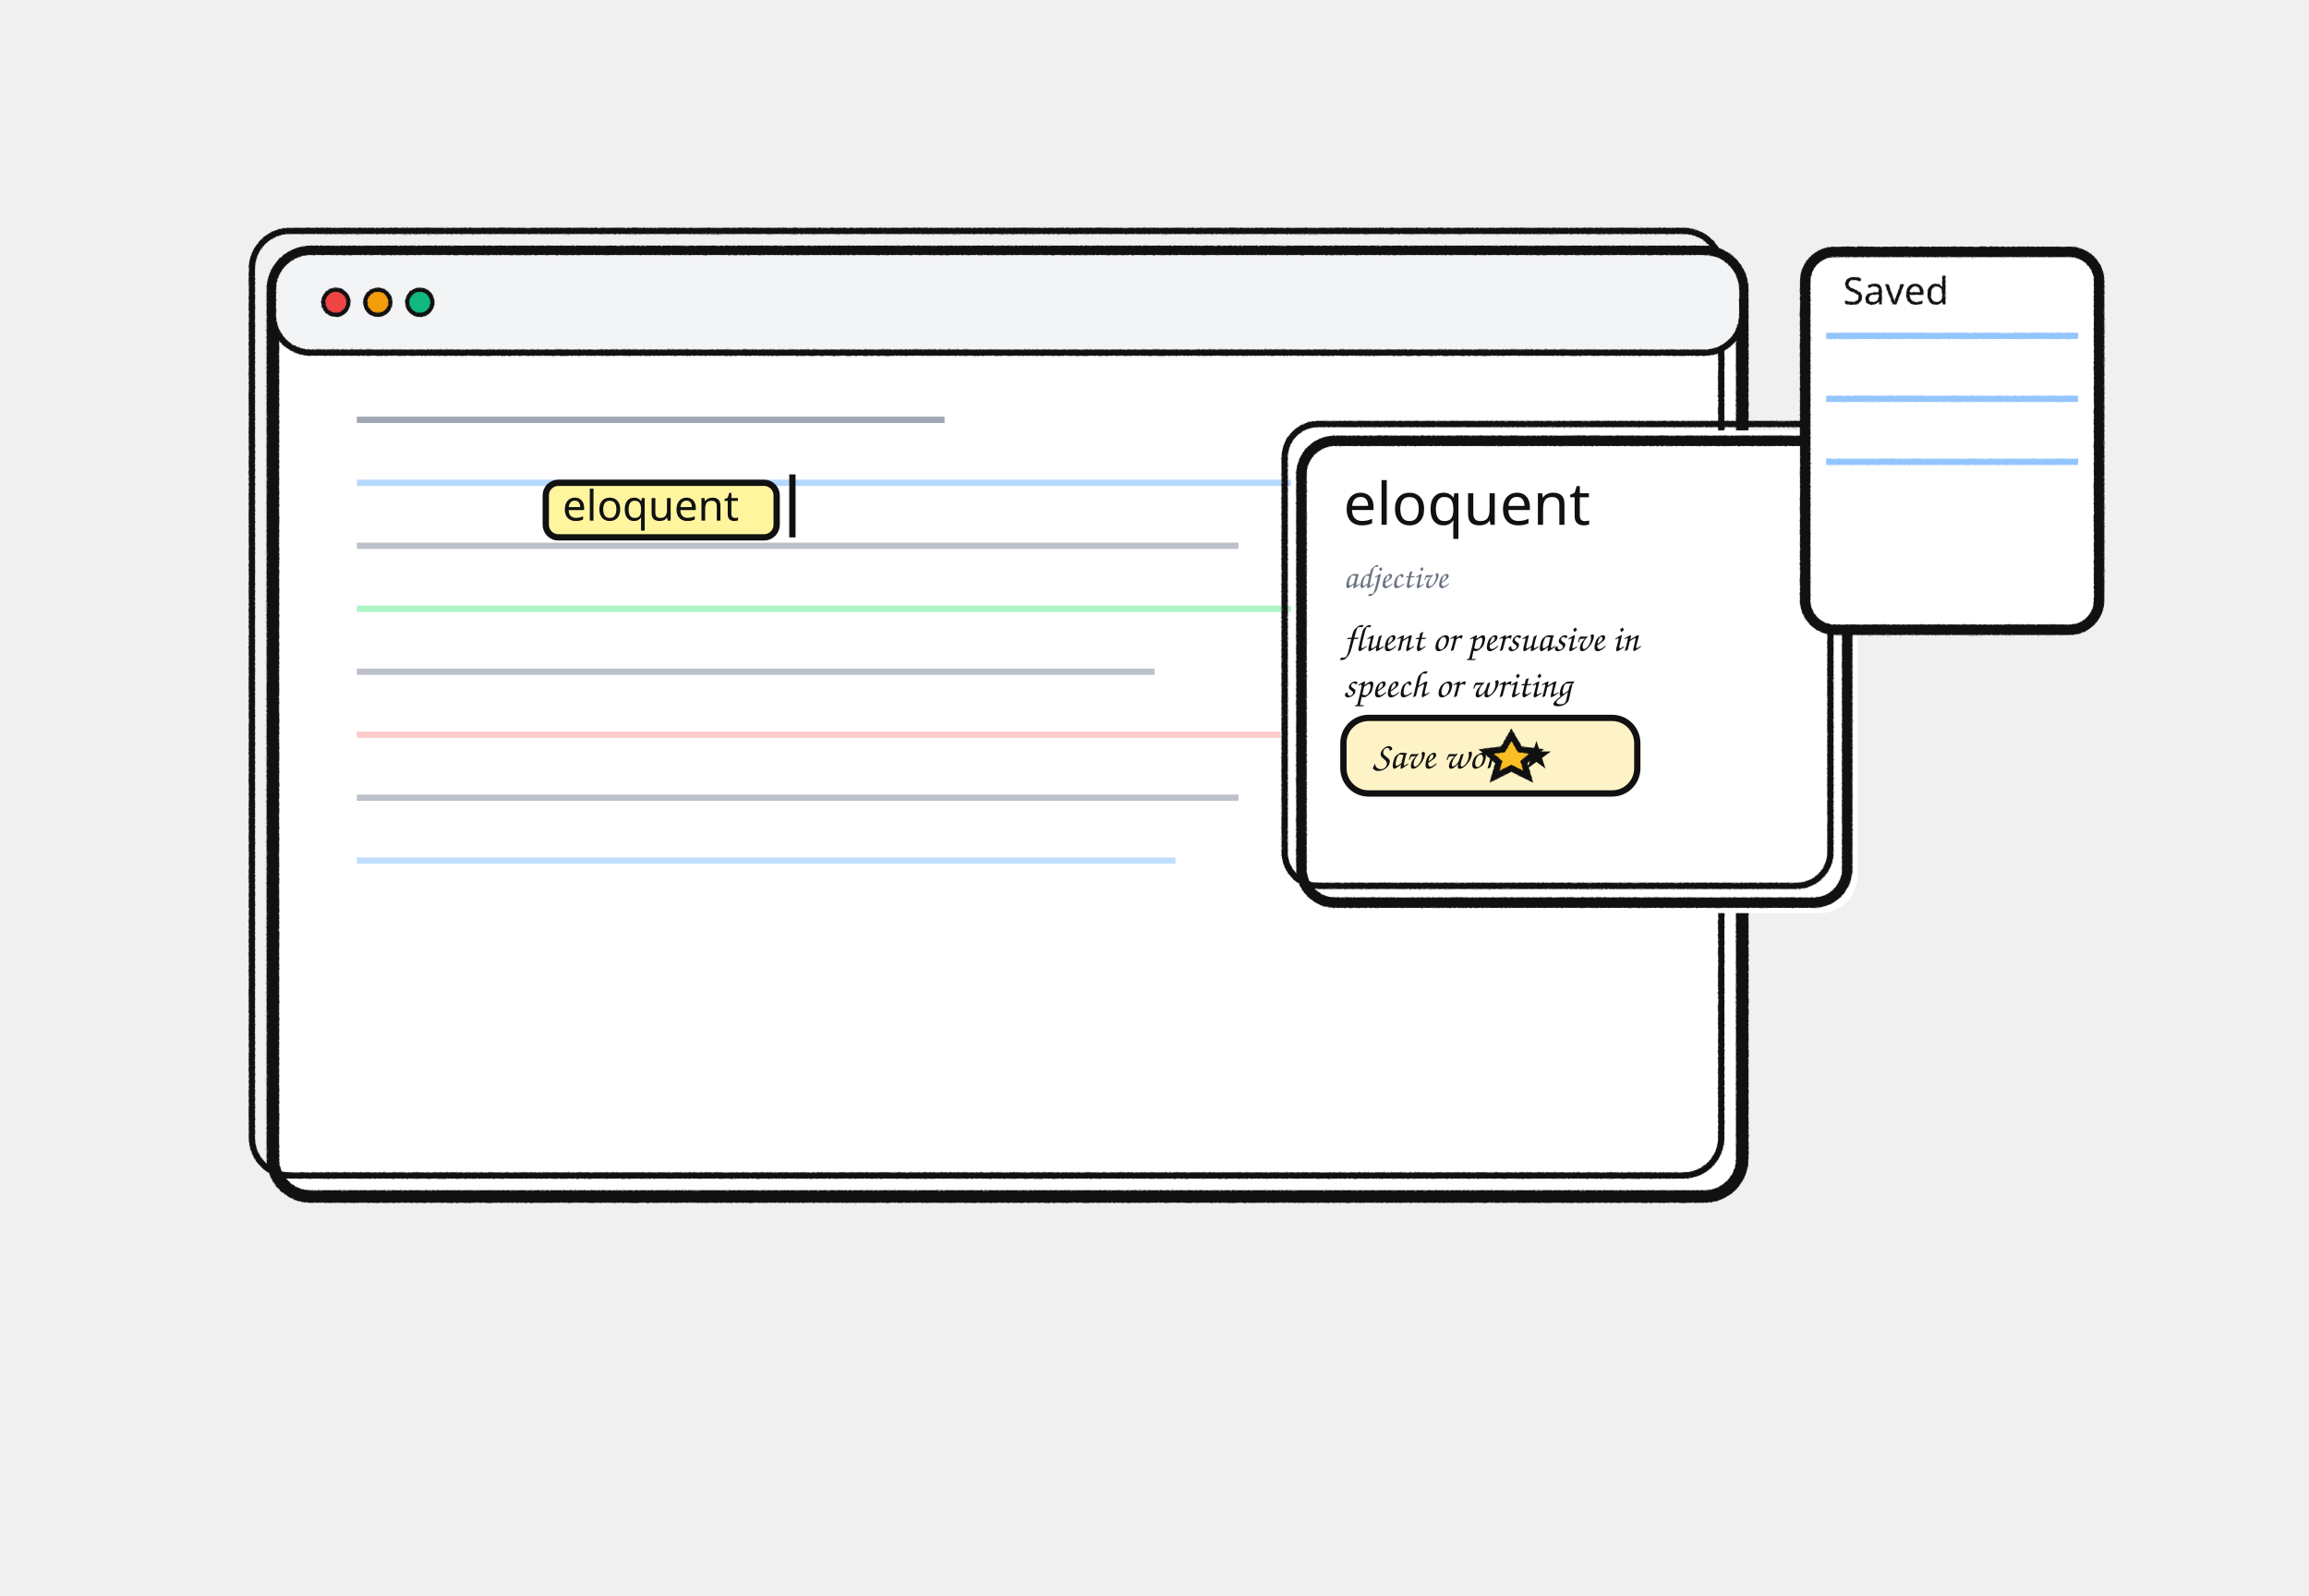
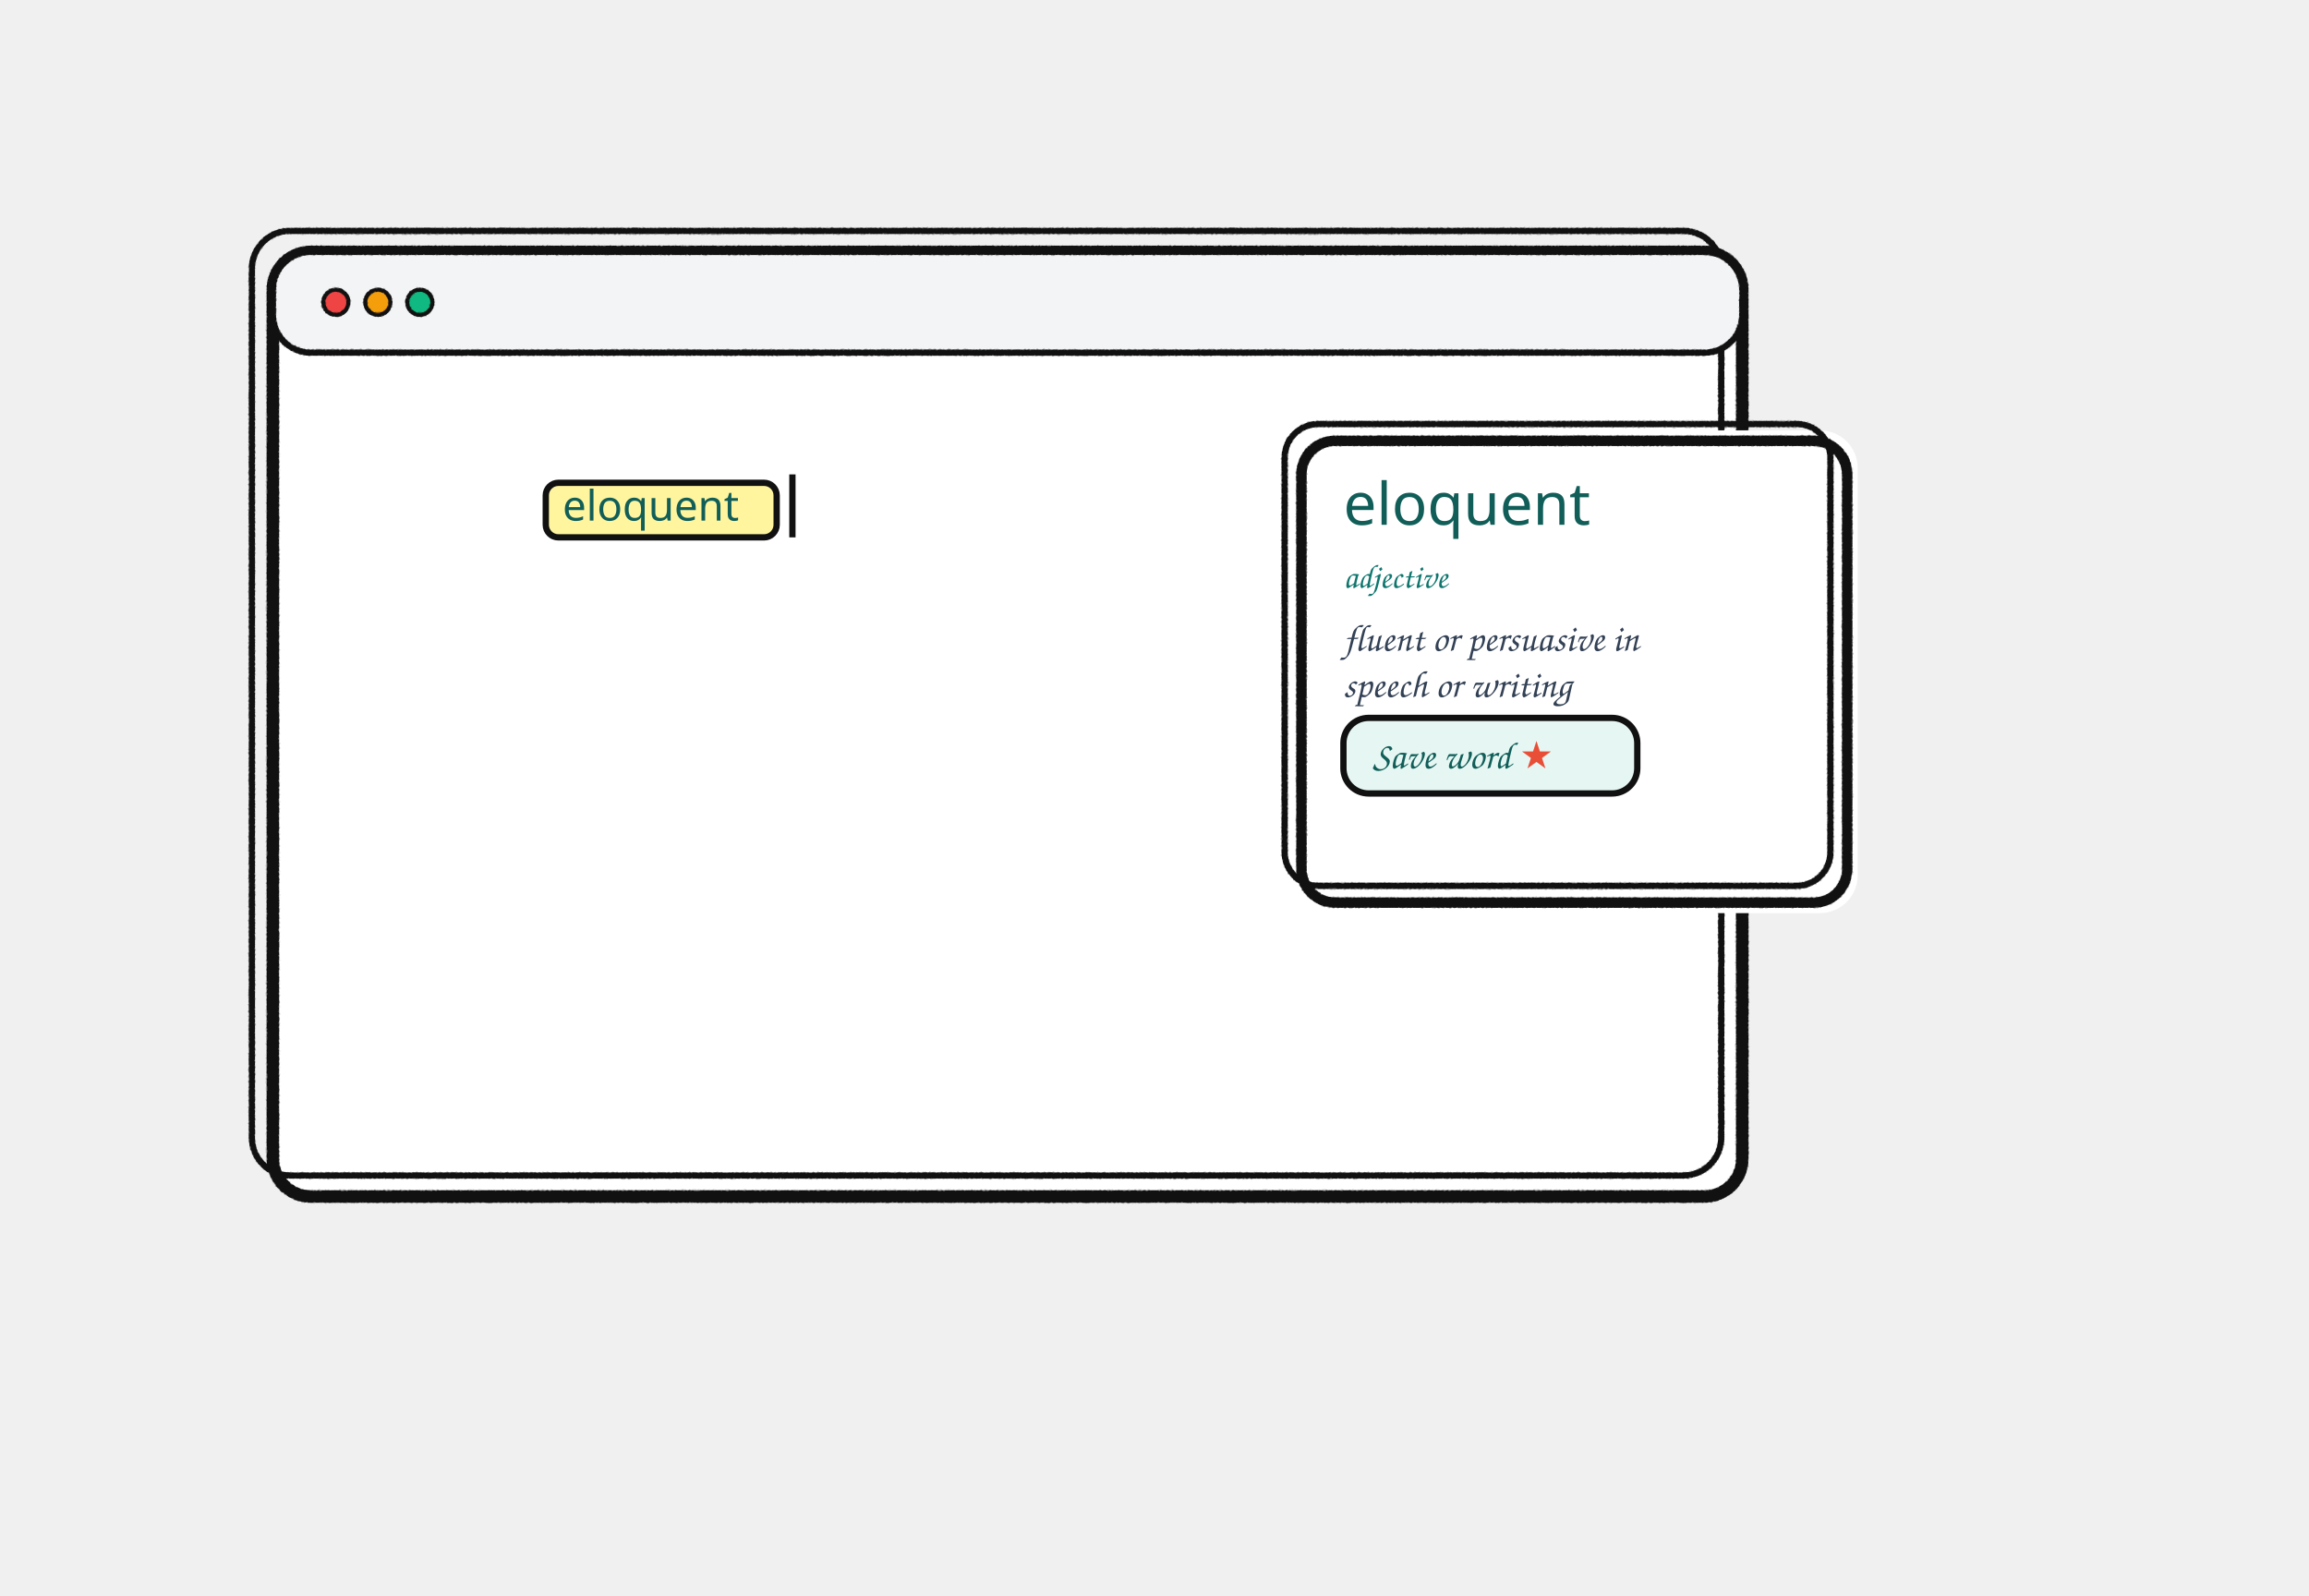
<svg xmlns="http://www.w3.org/2000/svg" width="1100" height="760" viewBox="0 0 1100 760">
  <defs>
    <filter id="rough" x="-20%" y="-20%" width="140%" height="140%">
      <feTurbulence type="fractalNoise" baseFrequency="0.9" numOctaves="1" result="noise" />
      <feDisplacementMap in="SourceGraphic" in2="noise" scale="0.6" xChannelSelector="R" yChannelSelector="G" />
    </filter>
    <style>
      @keyframes slideIn { from { transform: translateX(16px); opacity: .0 } to { transform: translateX(0); opacity: 1 } }
-       @keyframes starFly { 0%{ transform: translate(0,0) scale(0.9) } 60%{ transform: translate(160px,-80px) scale(1) } 100%{ transform: translate(320px,-140px) scale(0.85) } }
      @keyframes blink { 0%,95%,100%{ opacity:0 } 30%,60%{ opacity:1 } }
-       .card { animation: slideIn .9s ease .4s both }
-       .star { transform-origin: center; animation: starFly 2.2s ease 1.2s both }
+       @keyframes popIn { 0%{ opacity:0; transform: translateY(12px) scale(.98) } 100%{ opacity:1; transform: translateY(0) scale(1) } }
+       @keyframes draw { to { stroke-dashoffset: 0 } }
+       @keyframes fadeUp { from { opacity:0; transform: translateY(6px) } to { opacity:1; transform: translateY(0) } }
+       .browser { animation: popIn .8s ease .1s both }
+       .lines path { stroke-dasharray: 480; stroke-dashoffset: 480; animation: draw 1.2s ease .3s forwards }
+       .card { animation: slideIn .9s ease 1s both }
+       .toast { opacity: 0; animation: fadeUp .6s ease 1.8s both }
      .cursor { animation: blink 2.2s linear 1.2s both }
      .ink{ stroke:#111 }
      .muted{ stroke:#9ca3af }
      .soft-blue{ stroke:#93c5fd }
      .soft-green{ stroke:#86efac }
      .soft-red{ stroke:#fca5a5 }
    </style>
  </defs>
-   <g filter="url(#rough)">
+   <g class="browser" filter="url(#rough)">
    <rect x="130" y="120" width="700" height="450" rx="18" fill="#ffffff" stroke="#111" stroke-width="6" />
    <rect x="120" y="110" width="700" height="450" rx="18" fill="none" stroke="#111" stroke-width="3" />
    <rect x="130" y="120" width="700" height="48" rx="18" fill="#f3f4f6" stroke="#111" stroke-width="3" />
    <circle cx="160" cy="144" r="6" fill="#ef4444" stroke="#111" stroke-width="2" />
    <circle cx="180" cy="144" r="6" fill="#f59e0b" stroke="#111" stroke-width="2" />
    <circle cx="200" cy="144" r="6" fill="#10b981" stroke="#111" stroke-width="2" />
  </g>
-   <g stroke-width="3" opacity=".95">
+   <g class="lines" stroke-width="3" opacity=".95">
    <path class="muted" d="M170 200 h 280" />
    <path class="soft-blue" d="M170 230 h 450" opacity=".7" />
    <path class="muted" d="M170 260 h 420" opacity=".7" />
    <path class="soft-green" d="M170 290 h 470" opacity=".7" />
    <path class="muted" d="M170 320 h 380" opacity=".7" />
    <path class="soft-red" d="M170 350 h 440" opacity=".6" />
    <path class="muted" d="M170 380 h 420" opacity=".7" />
    <path class="soft-blue" d="M170 410 h 390" opacity=".6" />
  </g>
  <rect x="260" y="230" width="110" height="26" rx="6" fill="#fff59e" stroke="#111" stroke-width="3" />
-   <text x="268" y="248" font-family="Kalam, 'Patrick Hand', sans-serif" font-size="20" fill="#111">eloquent</text>
+   <text x="268" y="248" font-family="Kalam, 'Patrick Hand', sans-serif" font-size="20" fill="#115e59">eloquent</text>
  <rect x="615" y="205" width="270" height="230" rx="18" fill="#ffffff" />
  <g class="card">
    <g filter="url(#rough)">
      <rect x="620" y="210" width="260" height="220" rx="16" fill="none" stroke="#111" stroke-width="5" />
      <rect x="612" y="202" width="260" height="220" rx="16" fill="none" stroke="#111" stroke-width="3" />
    </g>
-     <text x="640" y="250" font-family="Kalam, 'Patrick Hand', sans-serif" font-size="28" fill="#111">eloquent</text>
-     <text x="640" y="280" font-family="'Patrick Hand', cursive" font-size="16" fill="#6b7280">adjective</text>
-     <text x="640" y="310" font-family="'Patrick Hand', cursive" font-size="18" fill="#111" font-style="italic">
+     <text x="640" y="250" font-family="Kalam, 'Patrick Hand', sans-serif" font-size="28" fill="#115e59">eloquent</text>
+     <text x="640" y="280" font-family="'Patrick Hand', cursive" font-size="16" fill="#0f766e">adjective</text>
+     <text x="640" y="310" font-family="'Patrick Hand', cursive" font-size="18" fill="#334155" font-style="italic">
      <tspan x="640" dy="0">fluent or persuasive in</tspan>
      <tspan x="640" dy="22">speech or writing</tspan>
    </text>
    <g transform="translate(640 342)">
-       <rect x="0" y="0" width="140" height="36" rx="12" fill="#fef3c7" stroke="#111" stroke-width="3" />
-       <text x="14" y="24" font-family="'Patrick Hand', cursive" font-size="18" fill="#111">Save word ★</text>
+       <rect x="0" y="0" width="140" height="36" rx="12" fill="#e6f7f3" stroke="#111" stroke-width="3" />
+       <text x="14" y="24" font-family="'Patrick Hand', cursive" font-size="18" fill="#115e59">Save word <tspan fill="#e94f37">★</tspan>
+       </text>
    </g>
  </g>
-   <g class="star" filter="url(#rough)">
-     <path d="M0 -10 L4 -3 L12 -2 L6 3 L8 10 L0 6 L-8 10 L-6 3 L-12 -2 L-4 -3 Z" fill="#fbbf24" stroke="#111" stroke-width="3" transform="translate(720 360)" />
-   </g>
-   <g filter="url(#rough)">
-     <rect x="860" y="120" width="140" height="180" rx="14" fill="#ffffff" stroke="#111" stroke-width="5" />
-     <line x1="870" y1="160" x2="990" y2="160" class="soft-blue" stroke-width="3" />
-     <line x1="870" y1="190" x2="990" y2="190" class="soft-blue" stroke-width="3" />
-     <line x1="870" y1="220" x2="990" y2="220" class="soft-blue" stroke-width="3" />
-     <text x="878" y="145" font-family="Kalam, 'Patrick Hand', sans-serif" font-size="18" fill="#111">Saved</text>
+   <g class="toast" filter="url(#rough)">
+     <rect x="720" y="150" width="140" height="48" rx="12" fill="#e6f7f3" stroke="#111" stroke-width="3" />
+     <text x="740" y="180" font-family="'Patrick Hand', cursive" font-size="20" fill="#115e59">Saved ✓</text>
  </g>
  <rect class="cursor" x="376" y="226" width="3" height="30" fill="#111" />
</svg>
